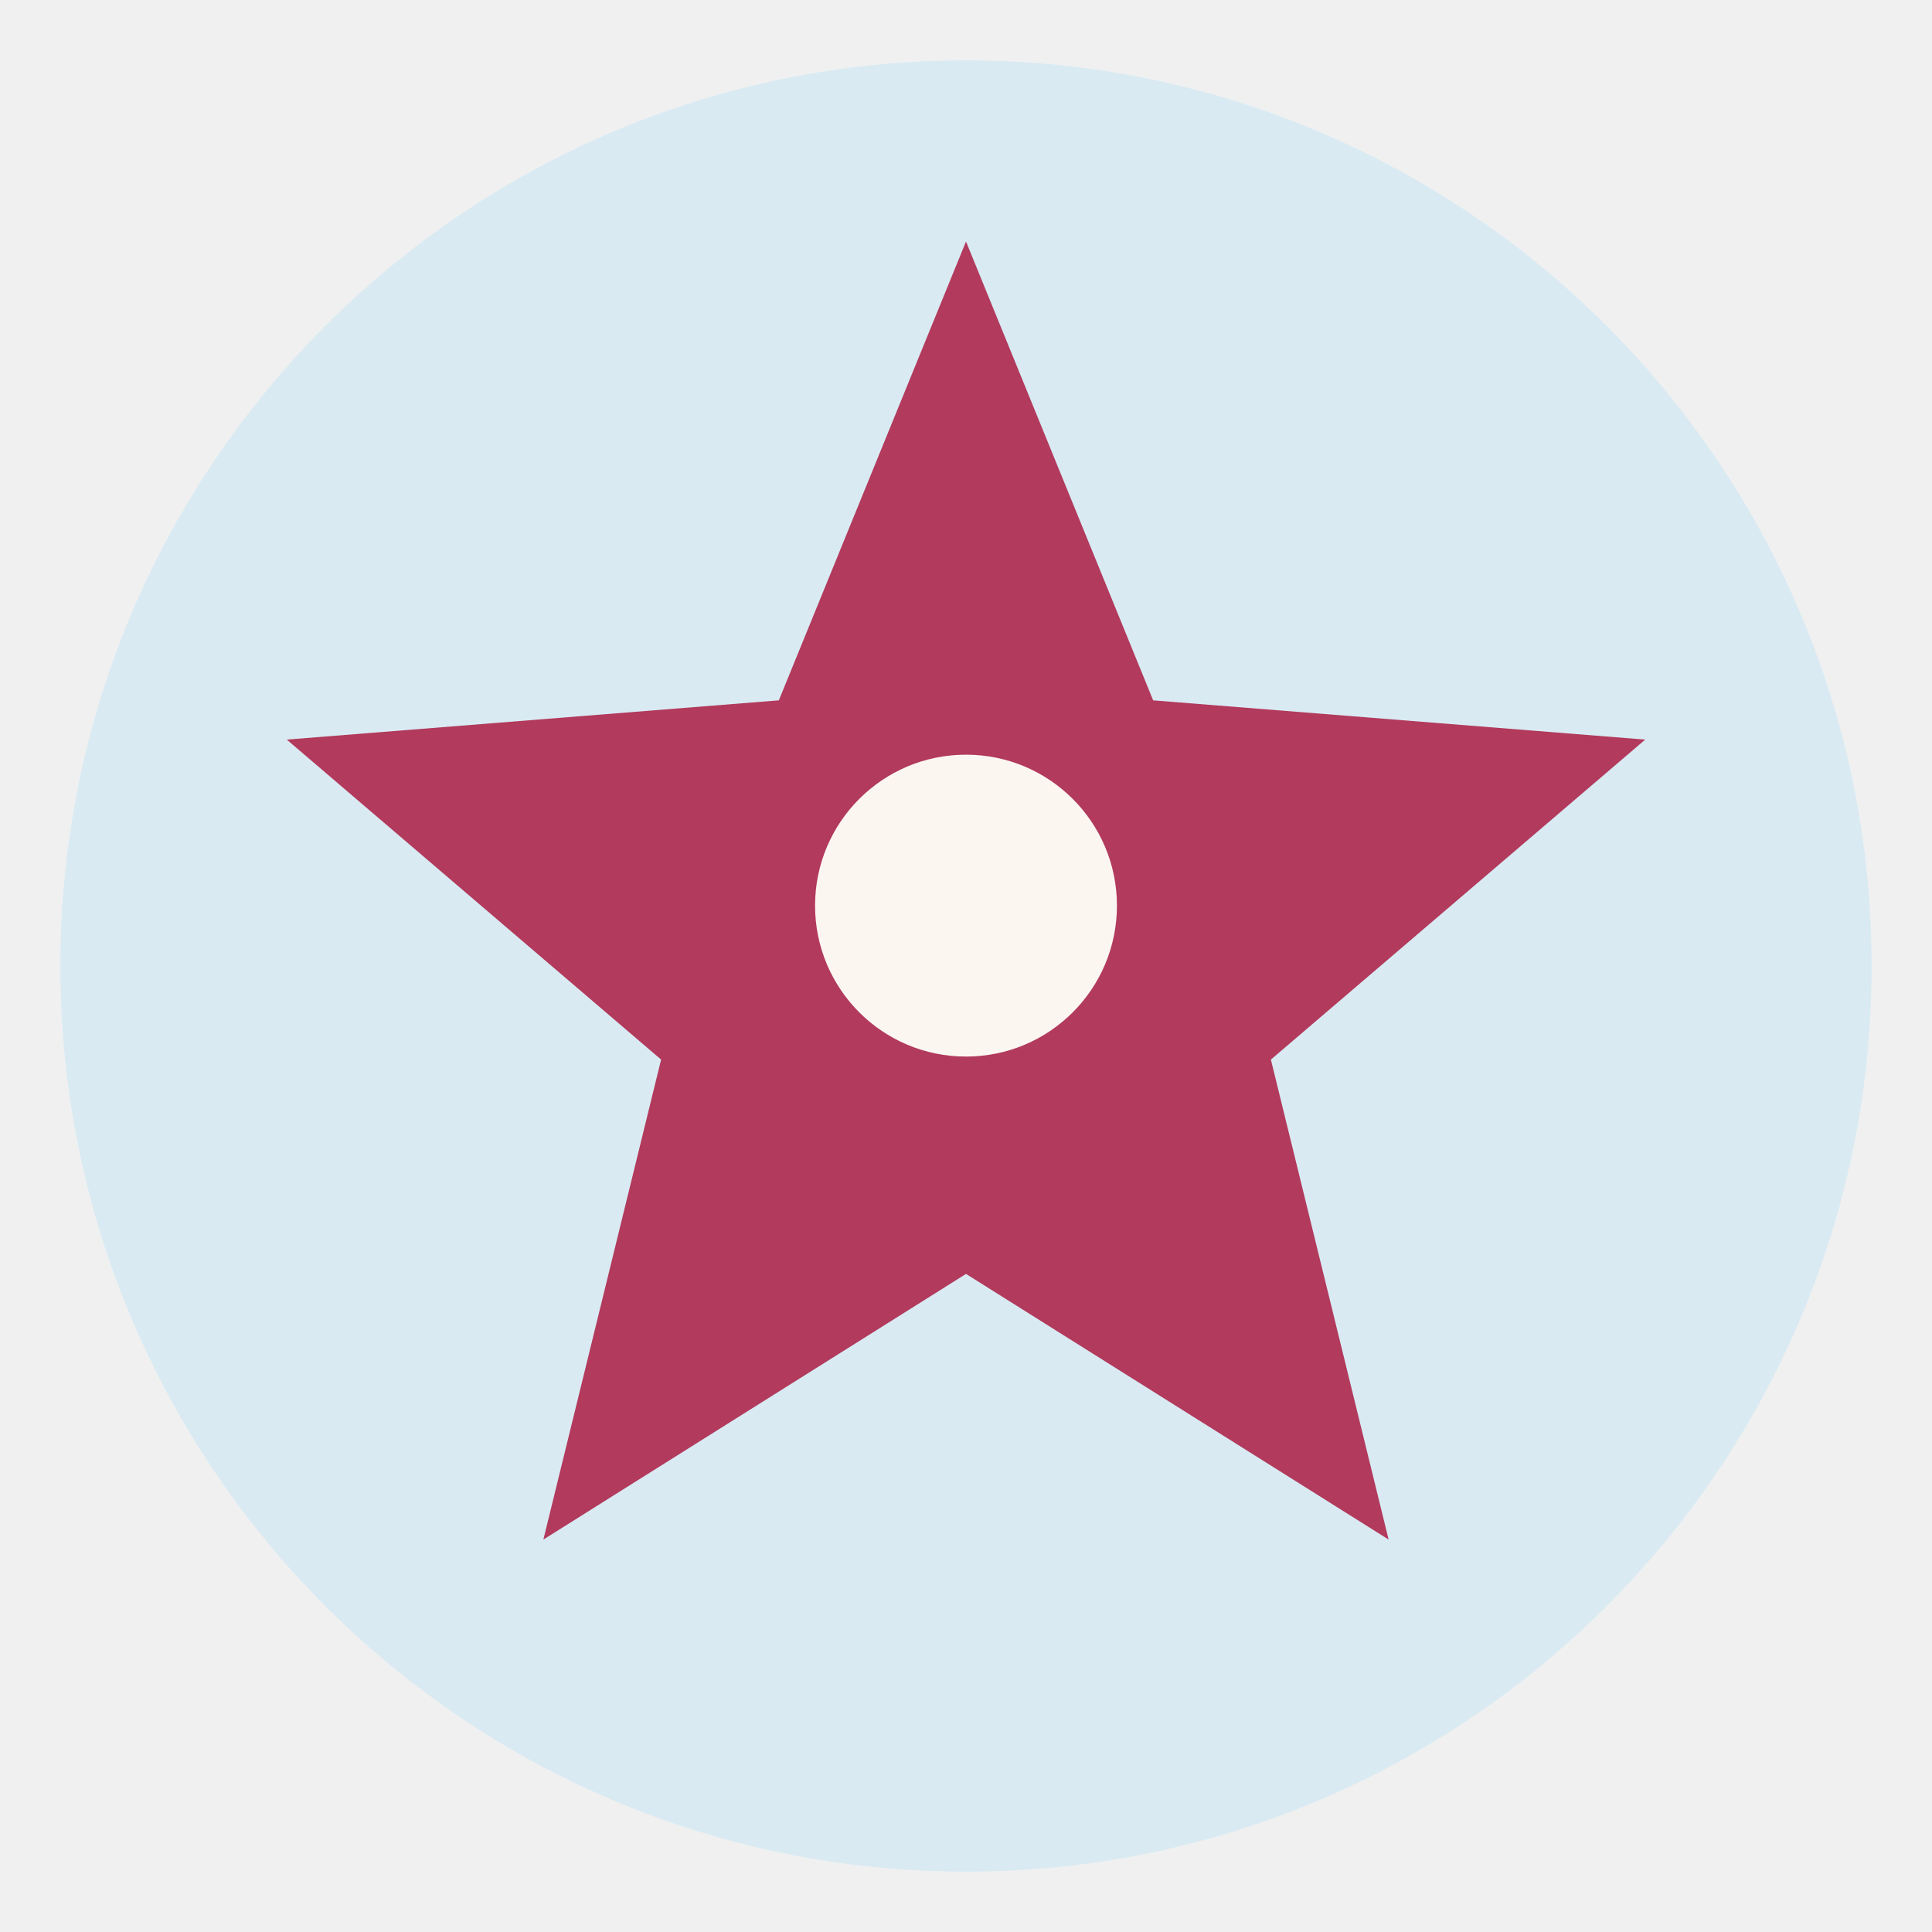
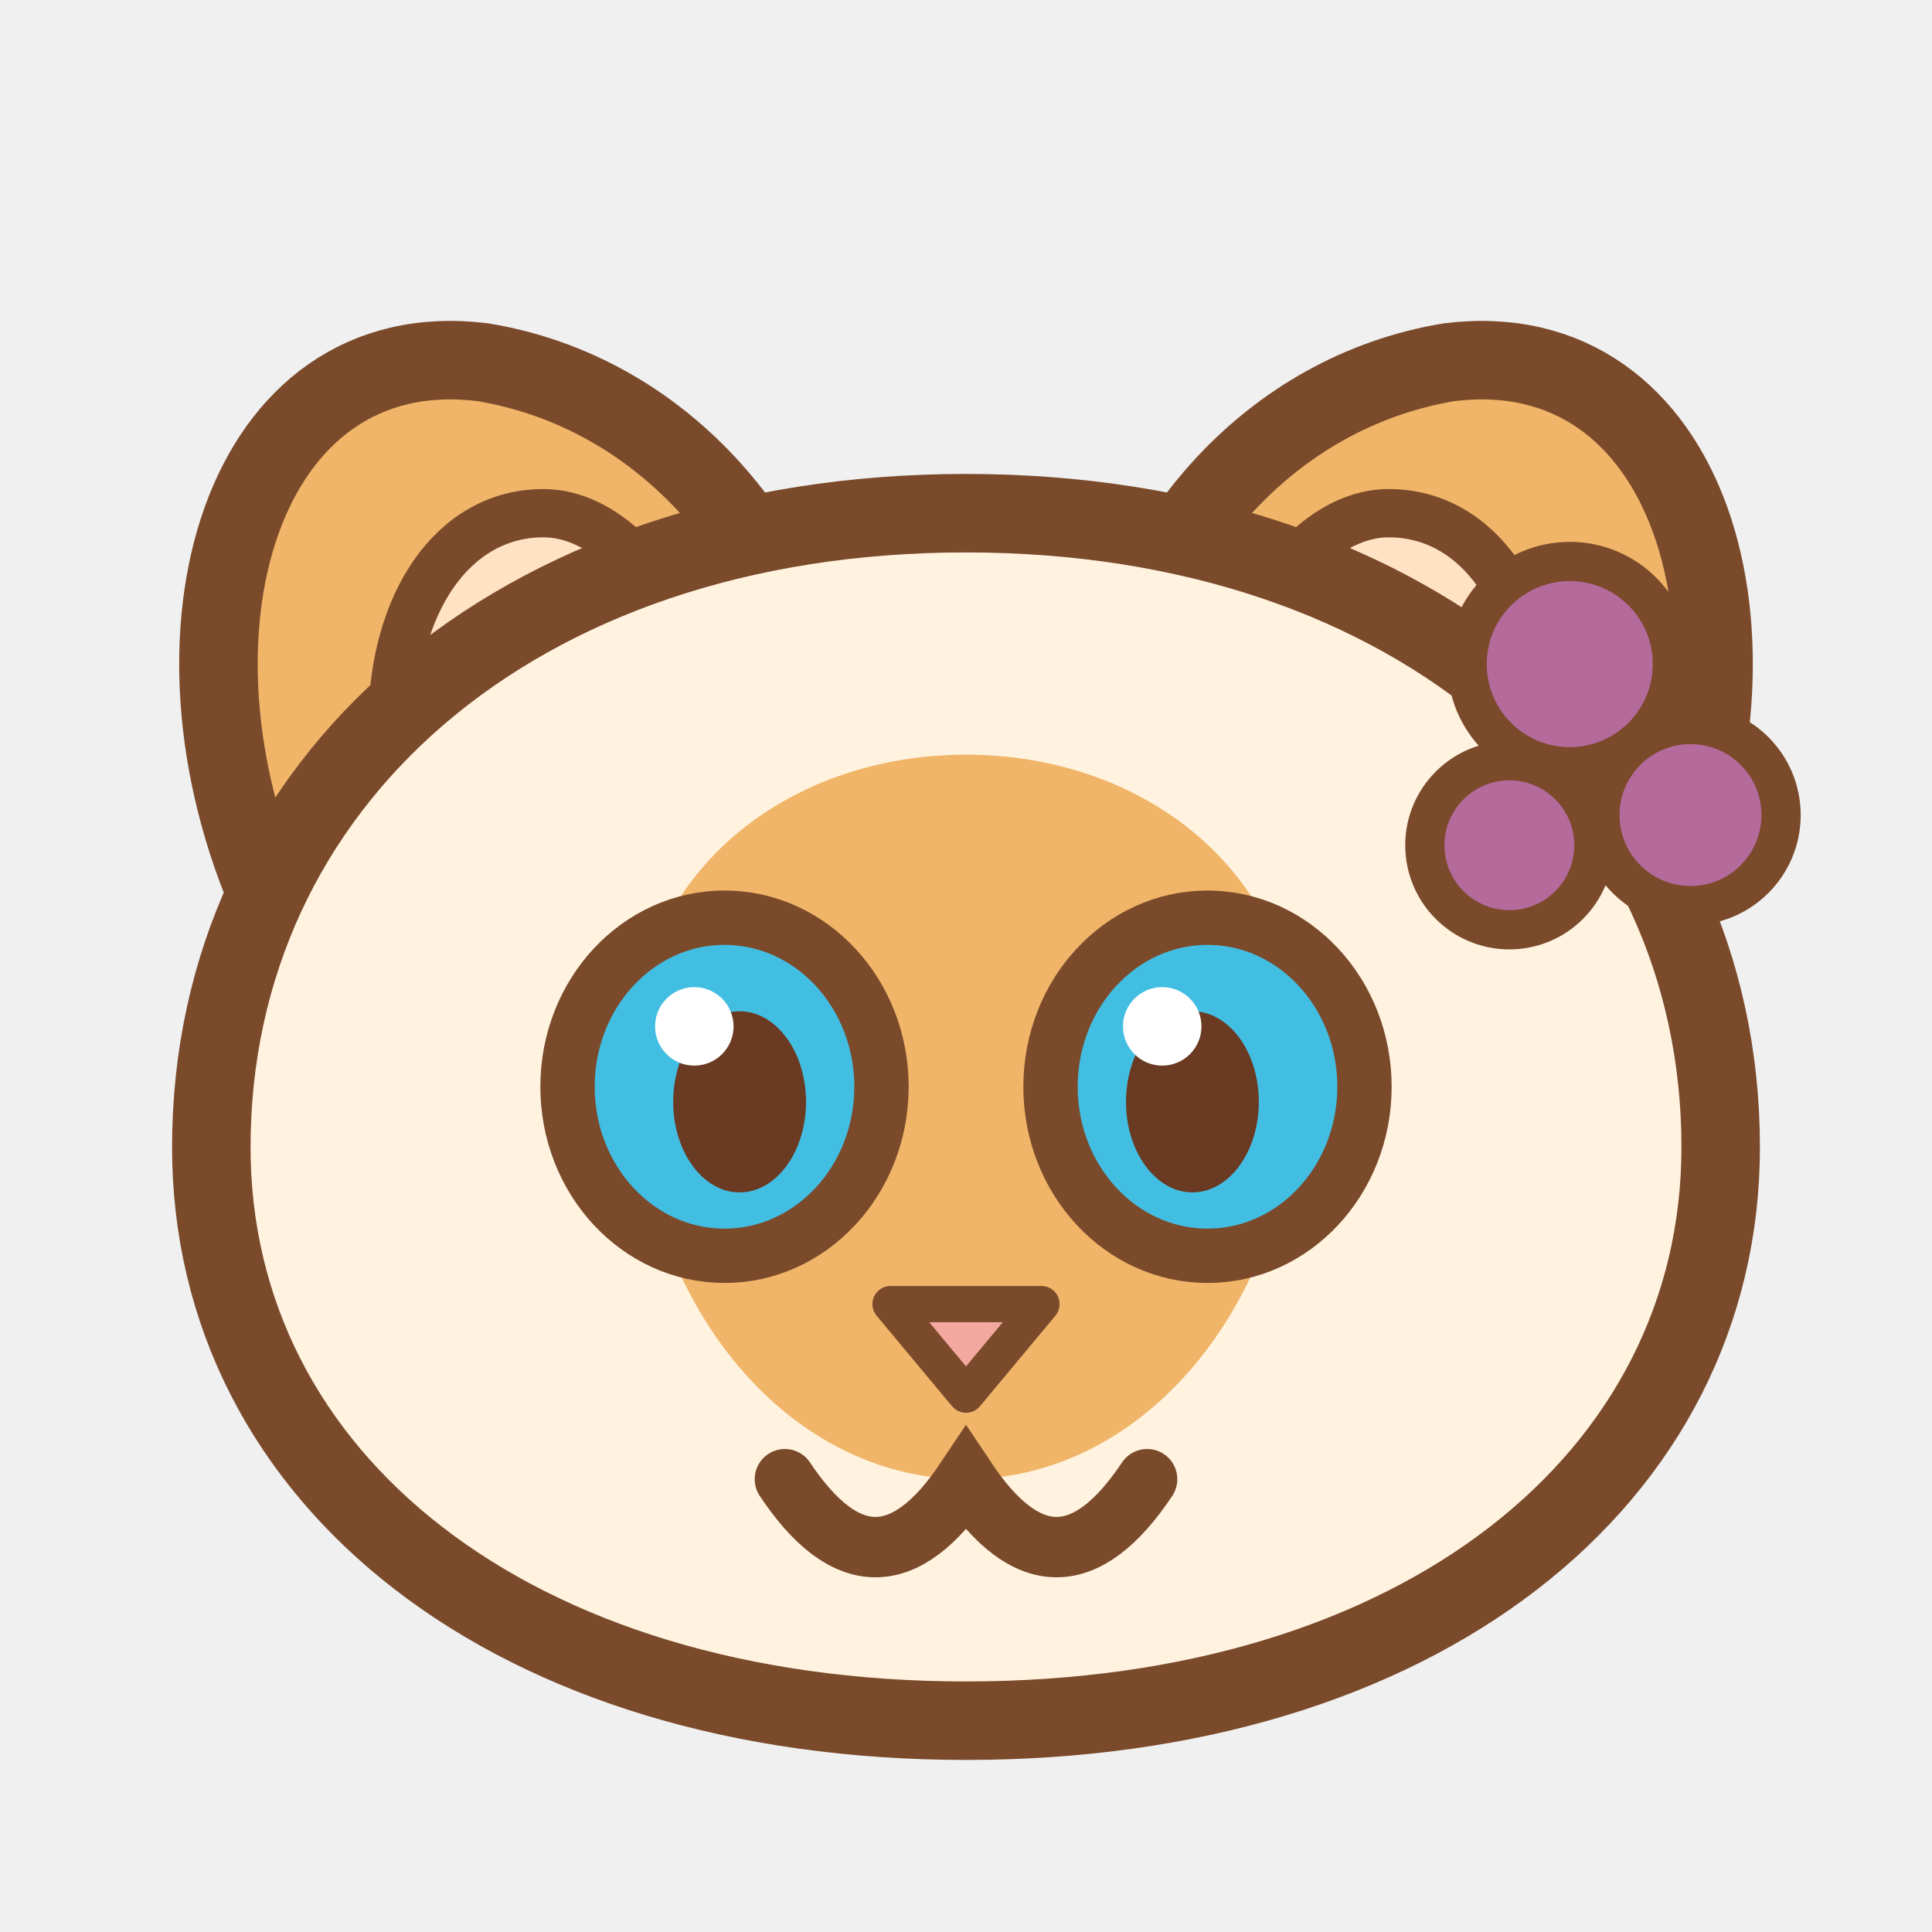
<svg xmlns="http://www.w3.org/2000/svg" viewBox="0 0 64 64">
-   <circle cx="32" cy="32" r="30" fill="#D9EAF3" />
-   <path d="M32 8l6.2 15.2 16.3 1.3-12.4 10.6 3.9 15.9L32 42.2 18 51l3.9-15.9L9.5 24.5l16.3-1.3z" fill="#B23A5C" />
-   <circle cx="32" cy="30" r="5" fill="#FBF7F0" />
+   <g stroke="#7A4A2B" stroke-width="2.6" stroke-linejoin="round" stroke-linecap="round">
+     <path d="M9 30c-4-9-1-19 7-18 6 1 10 6 11 11z" fill="#F0B568" />
+     <path d="M55 30c4-9 1-19-7-18-6 1-10 6-11 11z" fill="#F0B568" />
+     <path d="M13 24c0-4 2-7 5-7 2 0 4 2 5 5z" fill="#FFE2C4" stroke-width="1.6" />
+     <path d="M51 24c0-4-2-7-5-7-2 0-4 2-5 5z" fill="#FFE2C4" stroke-width="1.6" />
+     <path d="M32 17c15 0 25 9 25 21 0 11-10 19-25 19S7 49 7 38c0-12 10-21 25-21z" fill="#FFF3E0" />
+     <path d="M21 35c0-6 5-10 11-10s11 4 11 10c0 8-5 14-11 14s-11-6-11-14z" fill="#F0B568" stroke="none" />
+   </g>
+   <g stroke="#7A4A2B" stroke-width="2" stroke-linecap="round" fill="none">
+     <path d="M26 49c2 3 4 3 6 0 2 3 4 3 6 0" />
+   </g>
+   <ellipse cx="24" cy="36" rx="5.2" ry="5.6" fill="#43BEE3" stroke="#7A4A2B" stroke-width="1.8" />
+   <ellipse cx="40" cy="36" rx="5.2" ry="5.6" fill="#43BEE3" stroke="#7A4A2B" stroke-width="1.8" />
+   <ellipse cx="24.5" cy="36.5" rx="2.2" ry="3" fill="#6B3A22" />
+   <ellipse cx="39.5" cy="36.5" rx="2.2" ry="3" fill="#6B3A22" />
+   <circle cx="23" cy="34" r="1.3" fill="#fff" />
+   <circle cx="38.5" cy="34" r="1.3" fill="#fff" />
+   <path d="M29.5 43.2h5l-2.5 3z" fill="#F4A9A0" stroke="#7A4A2B" stroke-width="1.2" stroke-linejoin="round" />
+   <g fill="#B56A9C" stroke="#7A4A2B" stroke-width="1.3">
+     <circle cx="52" cy="22" r="3.4" />
+     <circle cx="56" cy="27" r="3" />
+     <circle cx="50" cy="28" r="2.8" />
+   </g>
</svg>
